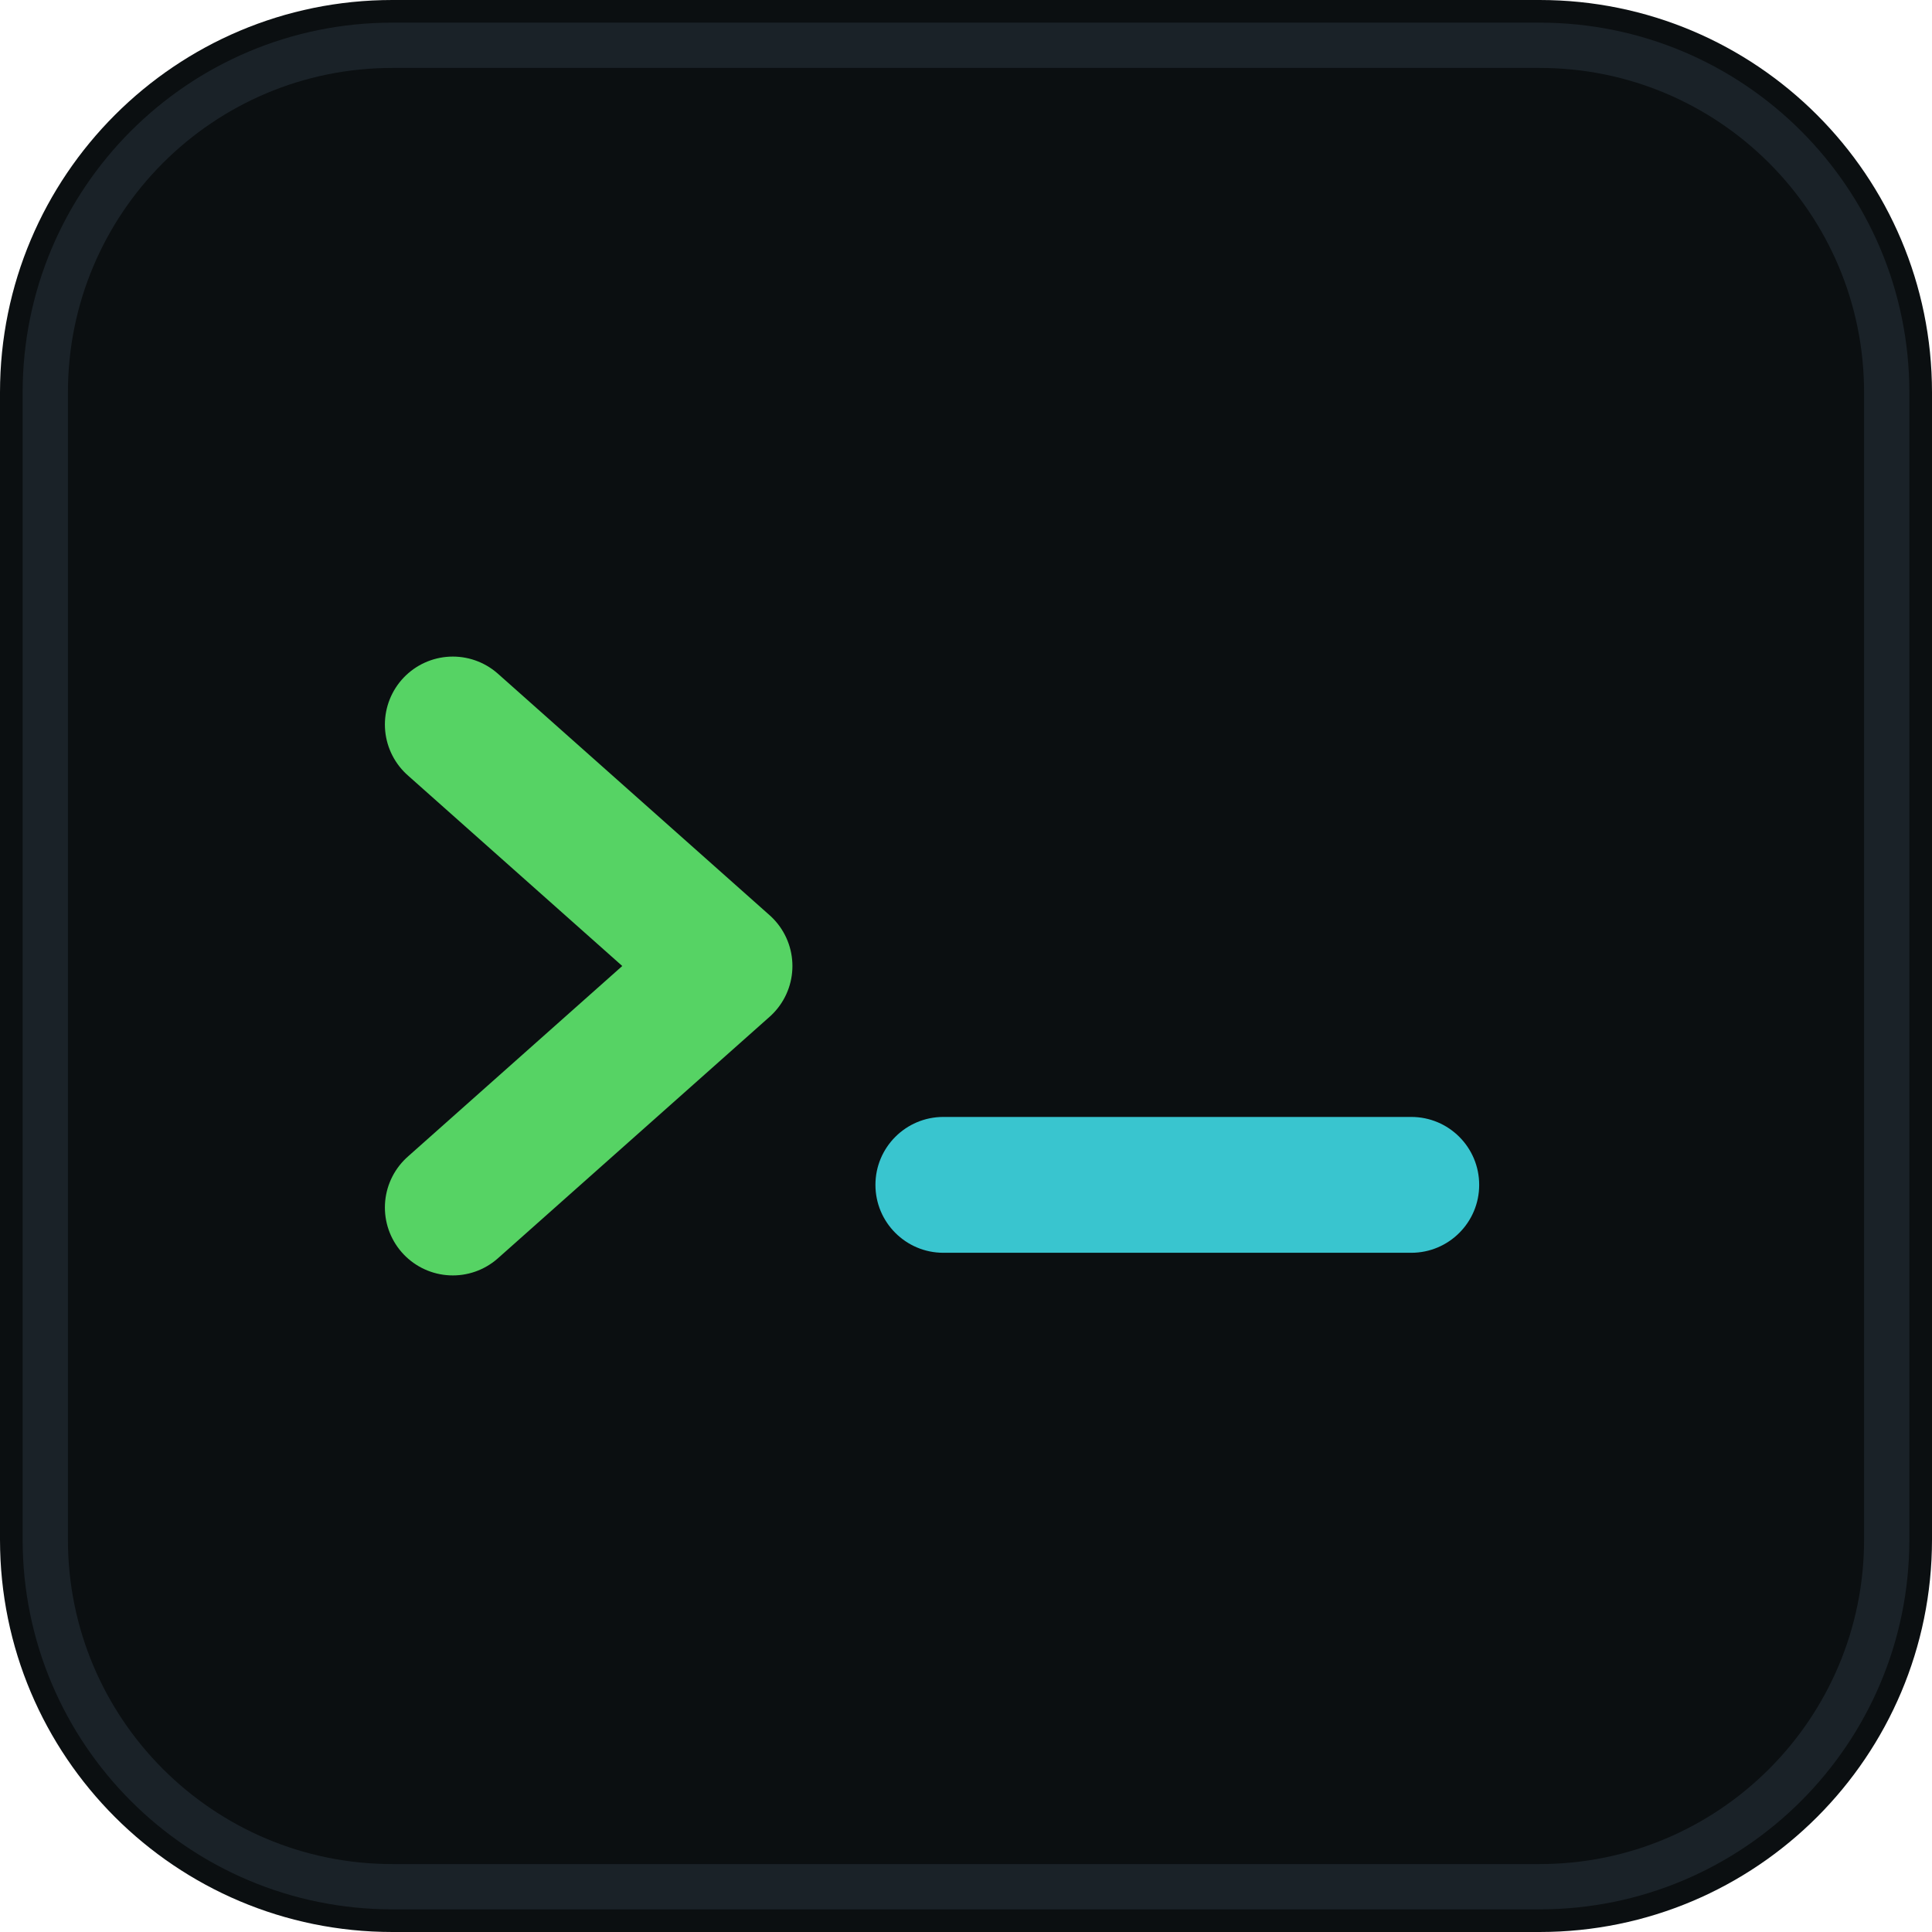
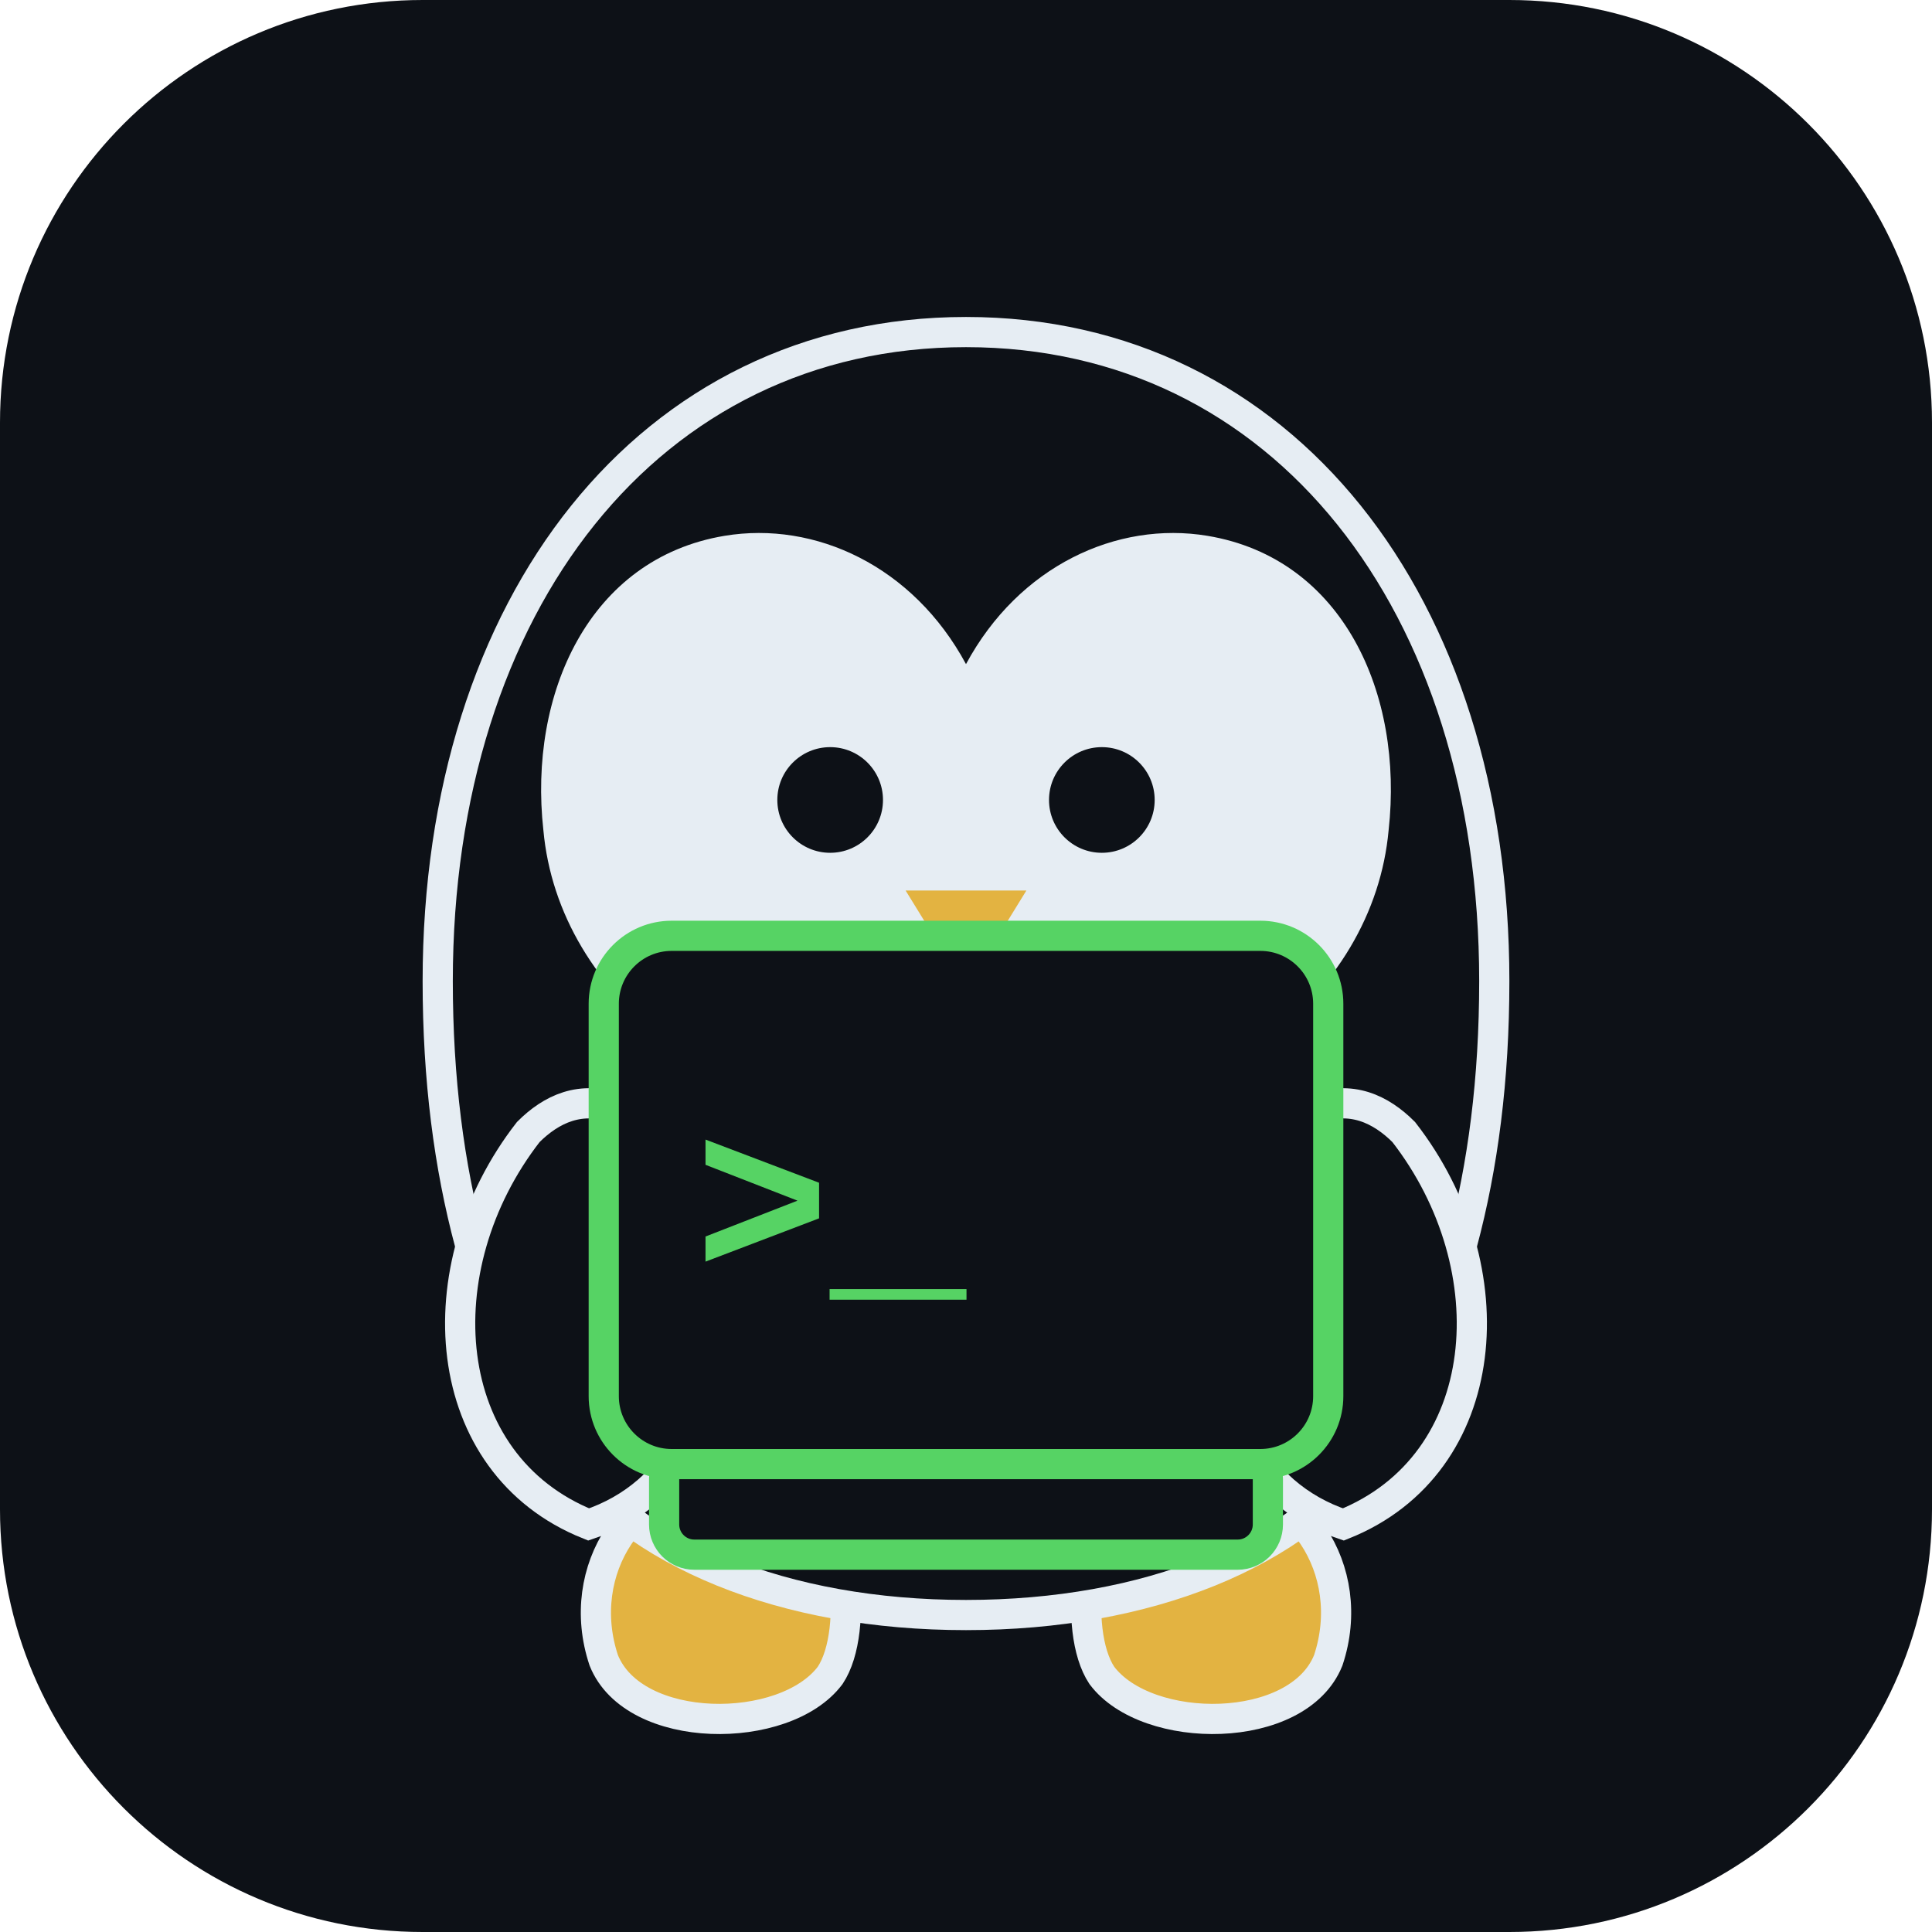
- <svg xmlns="http://www.w3.org/2000/svg" viewBox="0 0 64 64" width="64" height="64">
-   <rect width="64" height="64" rx="13" fill="#0b0f11" />
-   <rect x="1.5" y="1.5" width="61" height="61" rx="11.5" fill="none" stroke="#1a2228" stroke-width="1.5" />
-   <path d="M15 24 L24 32 L15 40" fill="none" stroke="#56d364" stroke-width="4.5" stroke-linecap="round" stroke-linejoin="round" />
-   <rect x="29" y="37" width="20" height="4.5" rx="2.25" fill="#39c5cf" />
+ <svg xmlns="http://www.w3.org/2000/svg" viewBox="0 0 256 256">
+   <rect x="0" y="0" width="256" height="256" rx="56" fill="#0d1117" />
+   <path d="M96 196 C84 196 76 208 80 220 C84 230 104 230 110 222 C114 216 112 200 106 197 C103 195 99 196 96 196 Z" fill="#e3b341" stroke="#e6edf3" stroke-width="4" stroke-linejoin="round" />
+   <path d="M160 196 C172 196 180 208 176 220 C172 230 152 230 146 222 C142 216 144 200 150 197 C153 195 157 196 160 196 Z" fill="#e3b341" stroke="#e6edf3" stroke-width="4" stroke-linejoin="round" />
+   <path d="M128 44 C170 44 198 80 198 130 C198 156 192 176 182 192 C172 206 152 214 128 214 C104 214 84 206 74 192 C64 176 58 156 58 130 C58 80 86 44 128 44 Z" fill="#0d1117" stroke="#e6edf3" stroke-width="4" />
+   <path d="M128 88 C121 75 108 69 96 71 C78 74 70 92 72 110 C74 132 96 150 128 150 C160 150 182 132 184 110 C186 92 178 74 160 71 C148 69 135 75 128 88 Z" fill="#e6edf3" />
+   <circle cx="110" cy="106" r="7" fill="#0d1117" />
+   <circle cx="146" cy="106" r="7" fill="#0d1117" />
+   <path d="M120 118 L136 118 L128 131 Z" fill="#e3b341" />
+   <path d="M70 150 C56 168 58 194 78 202 C90 198 96 186 95 170 C94 158 90 150 82 147 C77 145 73 147 70 150 Z" fill="#0d1117" stroke="#e6edf3" stroke-width="4" />
+   <path d="M186 150 C200 168 198 194 178 202 C166 198 160 186 161 170 C162 158 166 150 174 147 C179 145 183 147 186 150 Z" fill="#0d1117" stroke="#e6edf3" stroke-width="4" />
+   <rect x="88" y="192" width="80" height="14" rx="4" fill="#0d1117" stroke="#56d364" stroke-width="4" />
+   <rect x="80" y="124" width="96" height="70" rx="9" fill="#0d1117" stroke="#56d364" stroke-width="4" />
+   <text x="92" y="169" font-family="'JetBrains Mono','Courier New',monospace" font-size="30" font-weight="700" fill="#56d364">&gt;_</text>
</svg>
